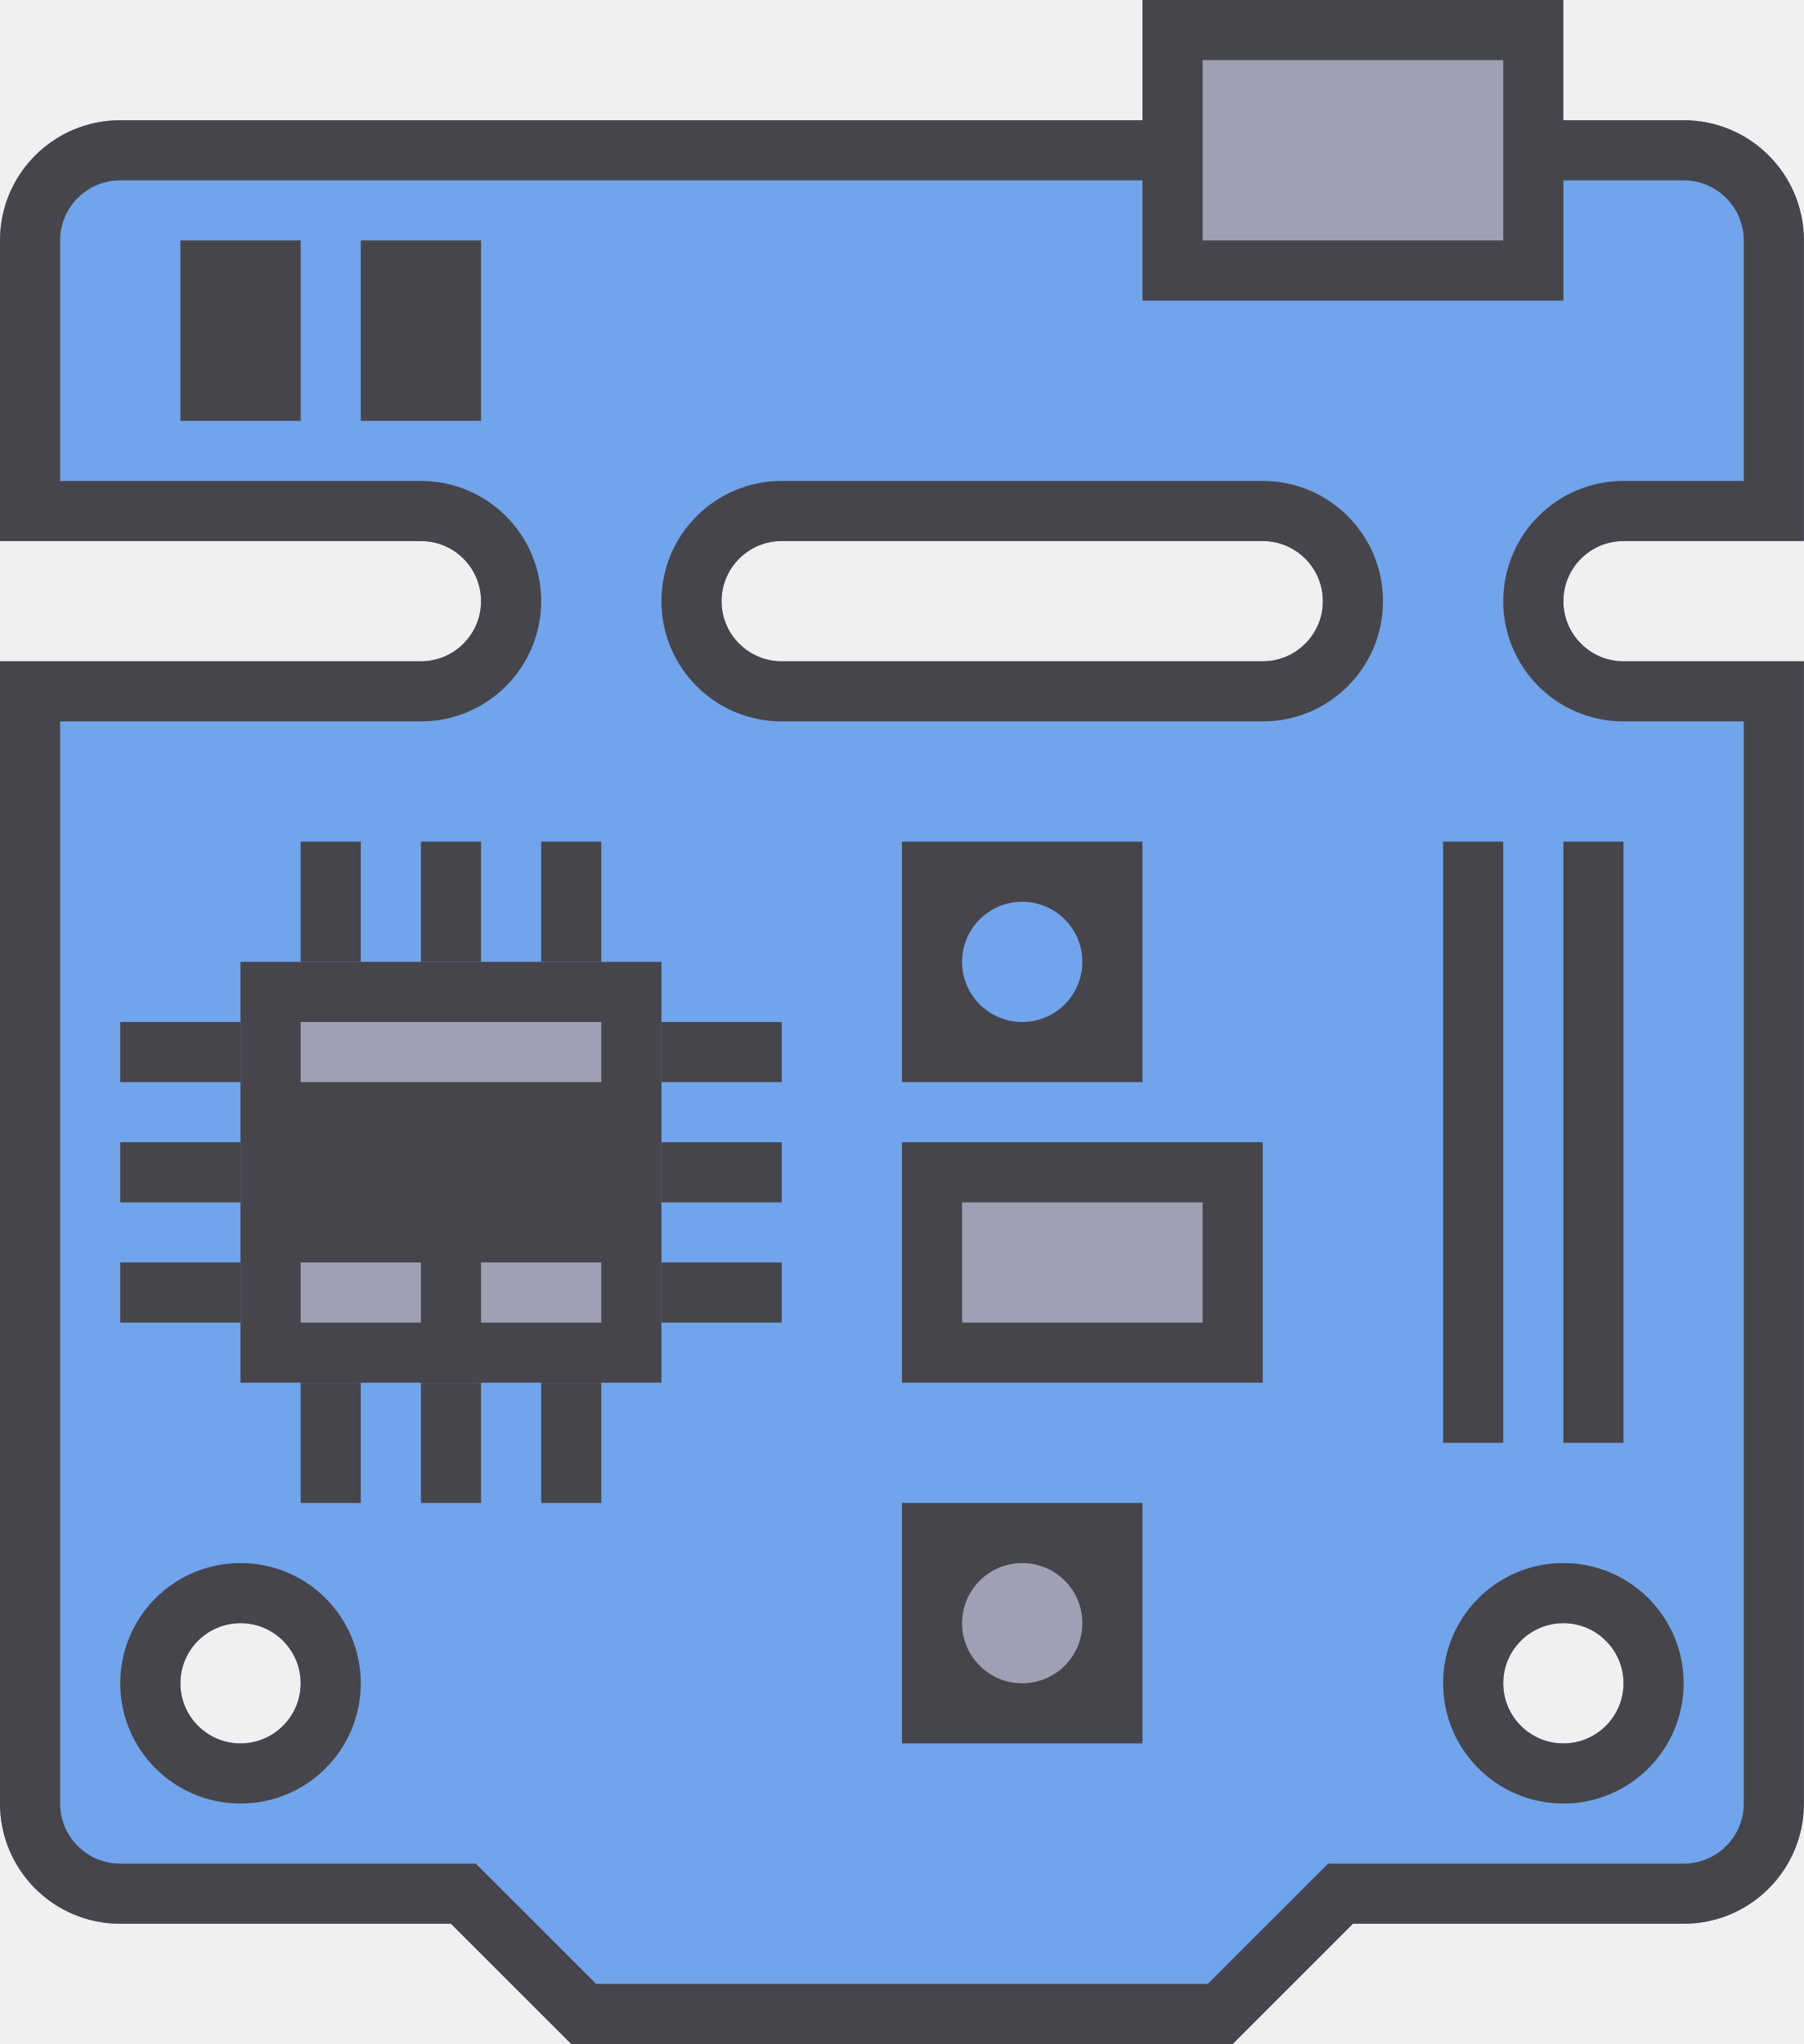
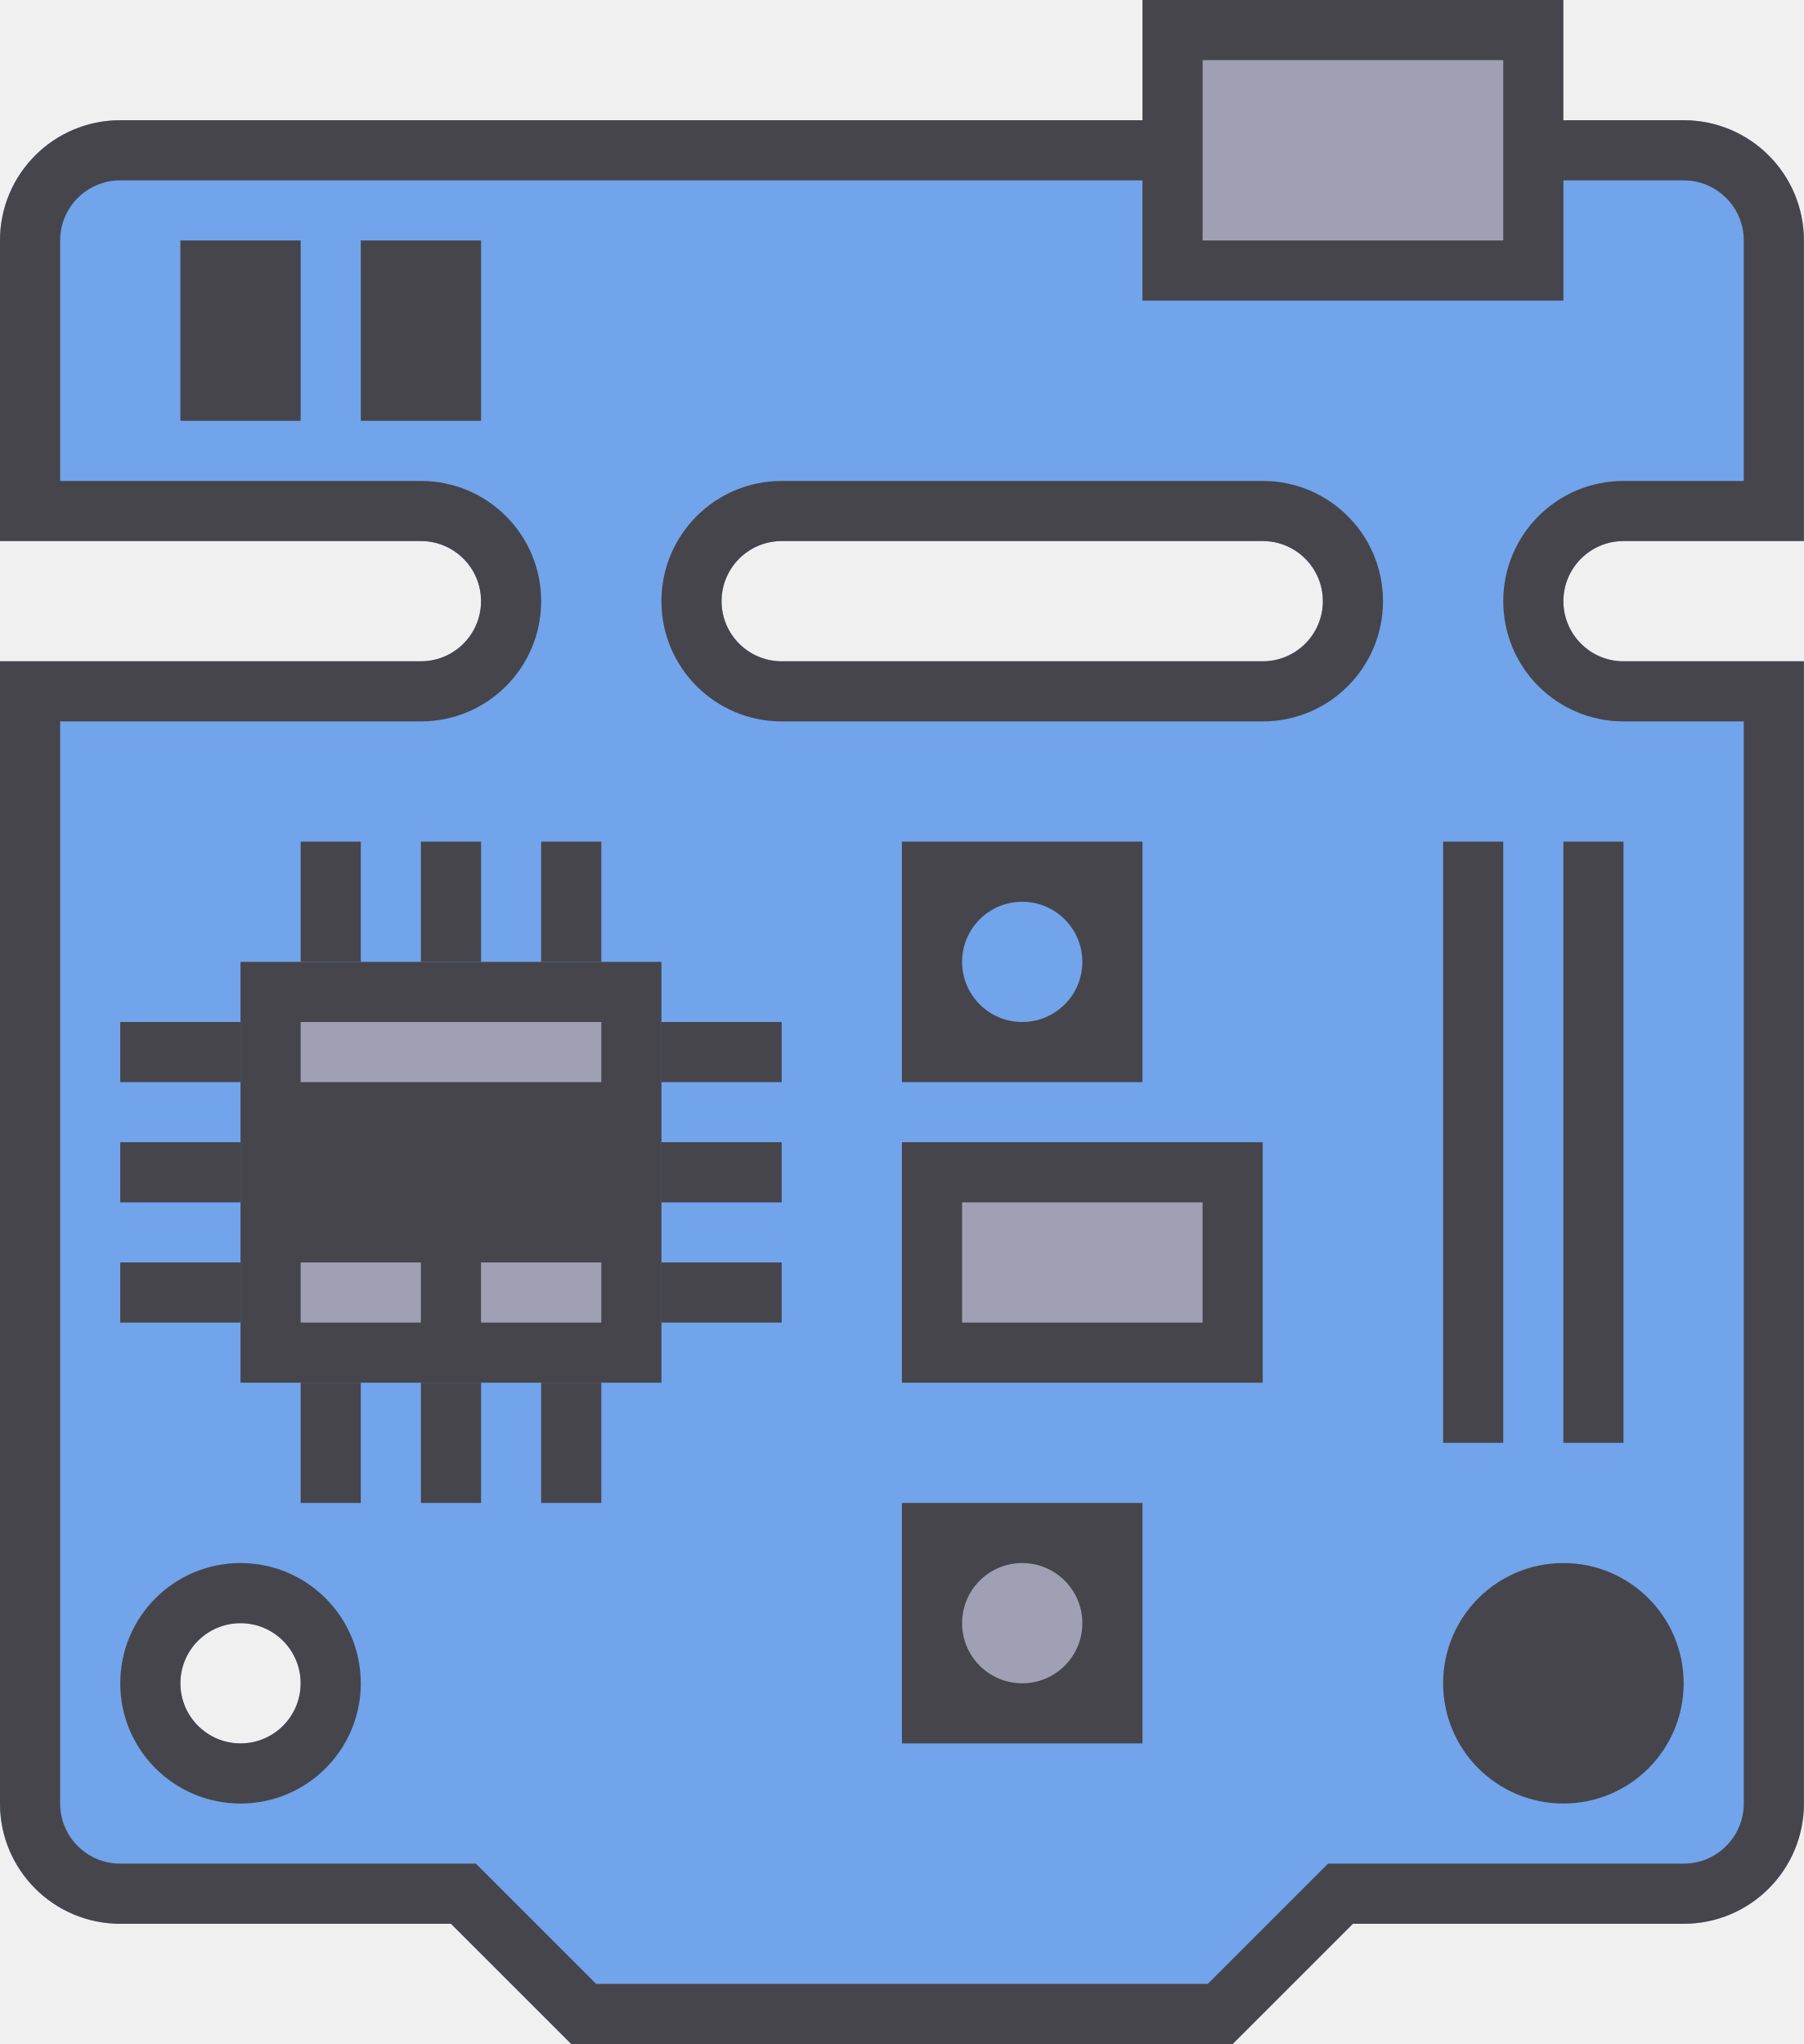
<svg xmlns="http://www.w3.org/2000/svg" width="30" height="34" viewBox="0 0 30 34" fill="none">
  <mask id="path-1-inside-1" fill="white">
-     <path fill-rule="evenodd" clip-rule="evenodd" d="M2 2C0.895 2 0 2.895 0 4V9H7C7.552 9 8 9.448 8 10C8 10.552 7.552 11 7 11H0V30C0 31.105 0.895 32 2 32H7.5L9.5 34H20.5L22.5 32H28C29.105 32 30 31.105 30 30V11H27C26.448 11 26 10.552 26 10C26 9.448 26.448 9 27 9H30V4C30 2.895 29.105 2 28 2H2ZM12 10C12 9.448 12.448 9 13 9H21C21.552 9 22 9.448 22 10C22 10.552 21.552 11 21 11H13C12.448 11 12 10.552 12 10ZM5 28C5 28.552 4.552 29 4 29C3.448 29 3 28.552 3 28C3 27.448 3.448 27 4 27C4.552 27 5 27.448 5 28ZM26 29C26.552 29 27 28.552 27 28C27 27.448 26.552 27 26 27C25.448 27 25 27.448 25 28C25 28.552 25.448 29 26 29Z" />
+     <path fillRule="evenodd" clipRule="evenodd" d="M2 2C0.895 2 0 2.895 0 4V9H7C7.552 9 8 9.448 8 10C8 10.552 7.552 11 7 11H0V30C0 31.105 0.895 32 2 32H7.5L9.5 34H20.5L22.5 32H28C29.105 32 30 31.105 30 30V11H27C26.448 11 26 10.552 26 10C26 9.448 26.448 9 27 9H30V4C30 2.895 29.105 2 28 2H2ZM12 10C12 9.448 12.448 9 13 9H21C21.552 9 22 9.448 22 10C22 10.552 21.552 11 21 11H13C12.448 11 12 10.552 12 10ZM5 28C5 28.552 4.552 29 4 29C3.448 29 3 28.552 3 28C3 27.448 3.448 27 4 27C4.552 27 5 27.448 5 28ZM26 29C26.552 29 27 28.552 27 28C27 27.448 26.552 27 26 27C25.448 27 25 27.448 25 28C25 28.552 25.448 29 26 29Z" />
  </mask>
-   <path fill-rule="evenodd" clip-rule="evenodd" d="M2 2C0.895 2 0 2.895 0 4V9H7C7.552 9 8 9.448 8 10C8 10.552 7.552 11 7 11H0V30C0 31.105 0.895 32 2 32H7.5L9.5 34H20.5L22.5 32H28C29.105 32 30 31.105 30 30V11H27C26.448 11 26 10.552 26 10C26 9.448 26.448 9 27 9H30V4C30 2.895 29.105 2 28 2H2ZM12 10C12 9.448 12.448 9 13 9H21C21.552 9 22 9.448 22 10C22 10.552 21.552 11 21 11H13C12.448 11 12 10.552 12 10ZM5 28C5 28.552 4.552 29 4 29C3.448 29 3 28.552 3 28C3 27.448 3.448 27 4 27C4.552 27 5 27.448 5 28ZM26 29C26.552 29 27 28.552 27 28C27 27.448 26.552 27 26 27C25.448 27 25 27.448 25 28C25 28.552 25.448 29 26 29Z" fill="#71A4EA" />
+   <path fillRule="evenodd" clipRule="evenodd" d="M2 2C0.895 2 0 2.895 0 4V9H7C7.552 9 8 9.448 8 10C8 10.552 7.552 11 7 11H0V30C0 31.105 0.895 32 2 32H7.5L9.5 34H20.5L22.5 32H28C29.105 32 30 31.105 30 30V11H27C26.448 11 26 10.552 26 10C26 9.448 26.448 9 27 9H30V4C30 2.895 29.105 2 28 2H2ZM12 10C12 9.448 12.448 9 13 9H21C21.552 9 22 9.448 22 10C22 10.552 21.552 11 21 11H13C12.448 11 12 10.552 12 10ZM5 28C5 28.552 4.552 29 4 29C3.448 29 3 28.552 3 28C3 27.448 3.448 27 4 27C4.552 27 5 27.448 5 28ZM26 29C26.552 29 27 28.552 27 28C27 27.448 26.552 27 26 27C25.448 27 25 27.448 25 28C25 28.552 25.448 29 26 29Z" fill="#71A4EA" />
  <path d="M0 9H-1V10H0V9ZM0 11V10H-1V11H0ZM7.5 32L8.207 31.293L7.914 31H7.5V32ZM9.5 34L8.793 34.707L9.086 35H9.5V34ZM20.5 34V35H20.914L21.207 34.707L20.5 34ZM22.5 32V31H22.086L21.793 31.293L22.5 32ZM30 11H31V10H30V11ZM30 9V10H31V9H30ZM1 4C1 3.448 1.448 3 2 3V1C0.343 1 -1 2.343 -1 4H1ZM1 9V4H-1V9H1ZM7 8H0V10H7V8ZM9 10C9 8.895 8.105 8 7 8V10H9ZM7 12C8.105 12 9 11.105 9 10H7V12ZM0 12H7V10H0V12ZM1 30V11H-1V30H1ZM2 31C1.448 31 1 30.552 1 30H-1C-1 31.657 0.343 33 2 33V31ZM7.5 31H2V33H7.5V31ZM10.207 33.293L8.207 31.293L6.793 32.707L8.793 34.707L10.207 33.293ZM20.5 33H9.5V35H20.5V33ZM21.793 31.293L19.793 33.293L21.207 34.707L23.207 32.707L21.793 31.293ZM28 31H22.5V33H28V31ZM29 30C29 30.552 28.552 31 28 31V33C29.657 33 31 31.657 31 30H29ZM29 11V30H31V11H29ZM27 12H30V10H27V12ZM25 10C25 11.105 25.895 12 27 12V10H25ZM27 8C25.895 8 25 8.895 25 10H27V8ZM30 8H27V10H30V8ZM29 4V9H31V4H29ZM28 3C28.552 3 29 3.448 29 4H31C31 2.343 29.657 1 28 1V3ZM2 3H28V1H2V3ZM13 8C11.895 8 11 8.895 11 10H13V8ZM21 8H13V10H21V8ZM23 10C23 8.895 22.105 8 21 8V10H23ZM21 12C22.105 12 23 11.105 23 10H21V12ZM13 12H21V10H13V12ZM11 10C11 11.105 11.895 12 13 12V10H11ZM4 30C5.105 30 6 29.105 6 28H4V30ZM2 28C2 29.105 2.895 30 4 30V28H2ZM4 26C2.895 26 2 26.895 2 28H4V26ZM6 28C6 26.895 5.105 26 4 26V28H6ZM26 28V30C27.105 30 28 29.105 28 28H26ZM26 28H28C28 26.895 27.105 26 26 26V28ZM26 28V26C24.895 26 24 26.895 24 28H26ZM26 28H24C24 29.105 24.895 30 26 30V28Z" fill="#46454C" mask="url(#path-1-inside-1)" />
  <rect x="4.5" y="16.5" width="6" height="6" fill="#46454C" stroke="#46454C" />
  <rect x="5" y="14" width="1" height="2" fill="#46454C" />
  <rect x="7" y="14" width="1" height="2" fill="#46454C" />
  <rect x="9" y="14" width="1" height="2" fill="#46454C" />
  <rect x="5" y="23" width="1" height="2" fill="#46454C" />
  <rect x="7" y="23" width="1" height="2" fill="#46454C" />
  <rect x="9" y="23" width="1" height="2" fill="#46454C" />
  <rect x="2" y="17" width="2" height="1" fill="#46454C" />
  <rect x="2" y="19" width="2" height="1" fill="#46454C" />
  <rect x="2" y="21" width="2" height="1" fill="#46454C" />
  <rect x="11" y="17" width="2" height="1" fill="#46454C" />
  <rect x="11" y="19" width="2" height="1" fill="#46454C" />
  <rect x="11" y="21" width="2" height="1" fill="#46454C" />
  <rect x="15" y="14" width="4" height="4" fill="#46454C" />
  <circle cx="17" cy="16" r="1" fill="#71A4EA" />
  <rect x="15" y="25" width="4" height="4" fill="#46454C" />
  <circle cx="17" cy="27" r="1" fill="#9FA0B3" />
  <rect x="15.5" y="19.5" width="5" height="3" fill="#9FA0B3" stroke="#46454C" />
  <rect x="3" y="4" width="2" height="3" fill="#46454C" />
  <rect x="6" y="4" width="2" height="3" fill="#46454C" />
  <rect x="19.5" y="0.5" width="6" height="4" fill="#9FA0B3" stroke="#46454C" />
  <rect x="24" y="14" width="1" height="10" fill="#46454C" />
  <rect x="26" y="14" width="1" height="10" fill="#46454C" />
  <rect x="5" y="17" width="5" height="1" fill="#9FA0B3" />
  <rect x="5" y="21" width="2" height="1" fill="#9FA0B3" />
  <rect x="8" y="21" width="2" height="1" fill="#9FA0B3" />
</svg>
